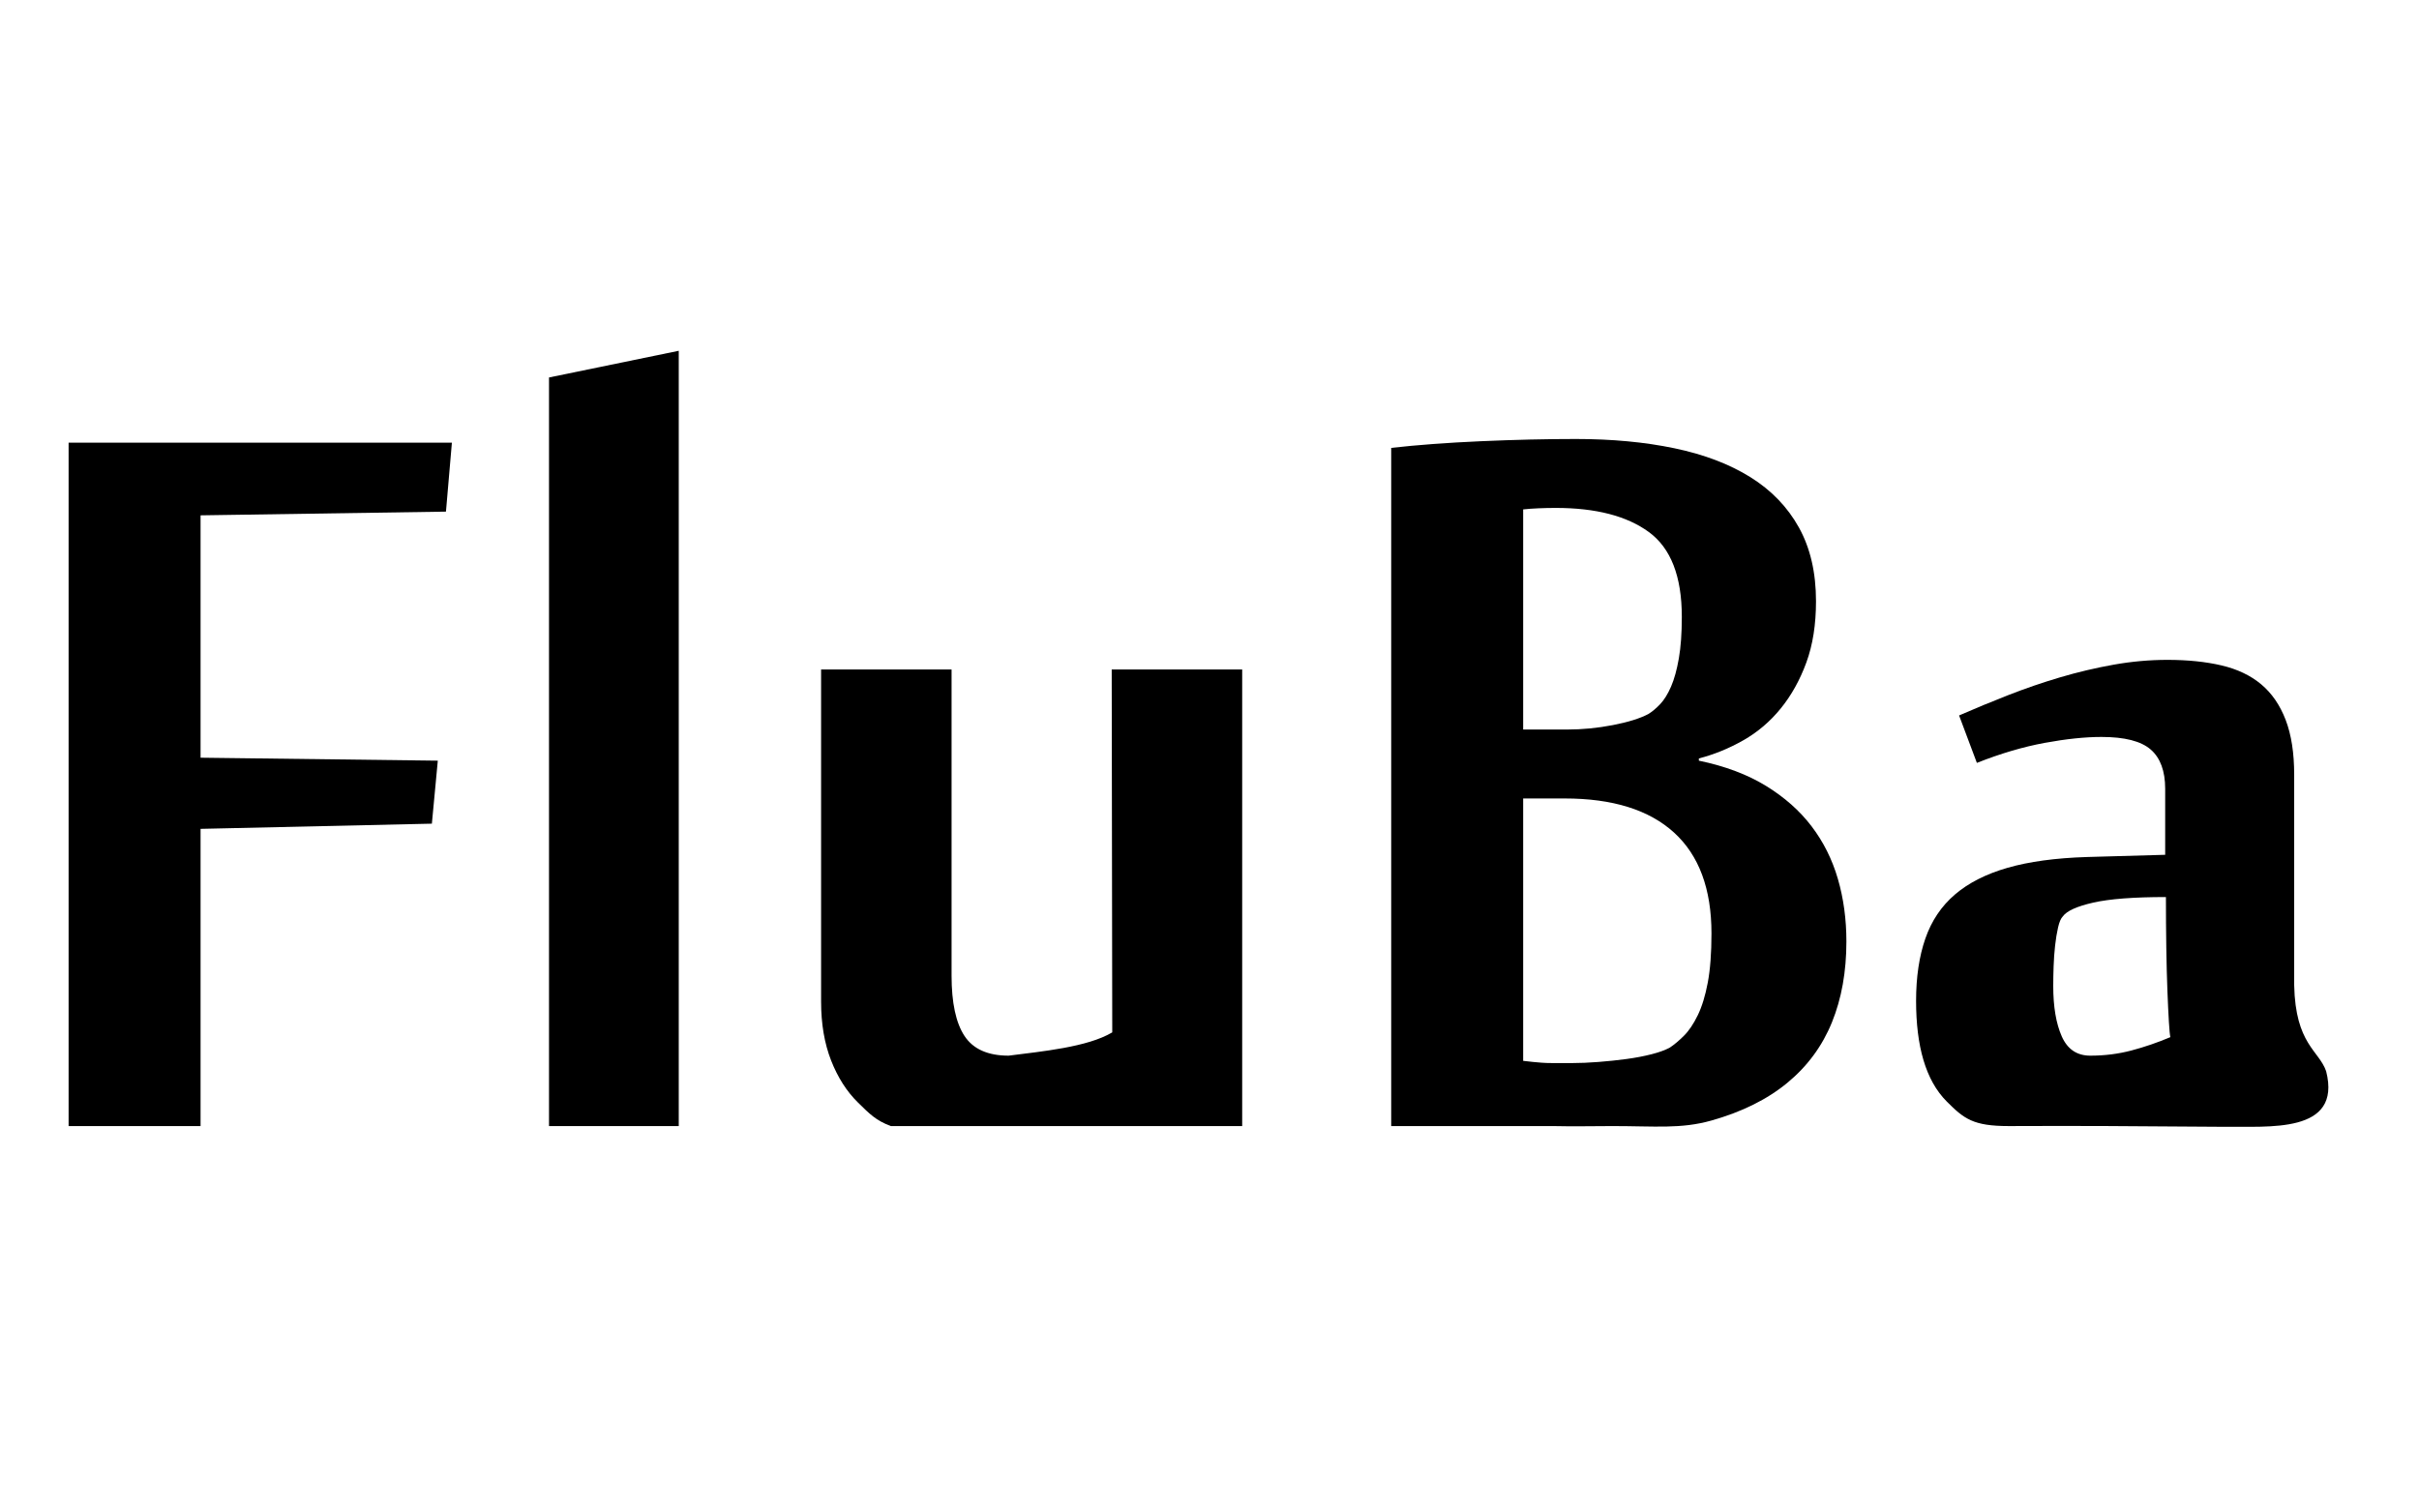
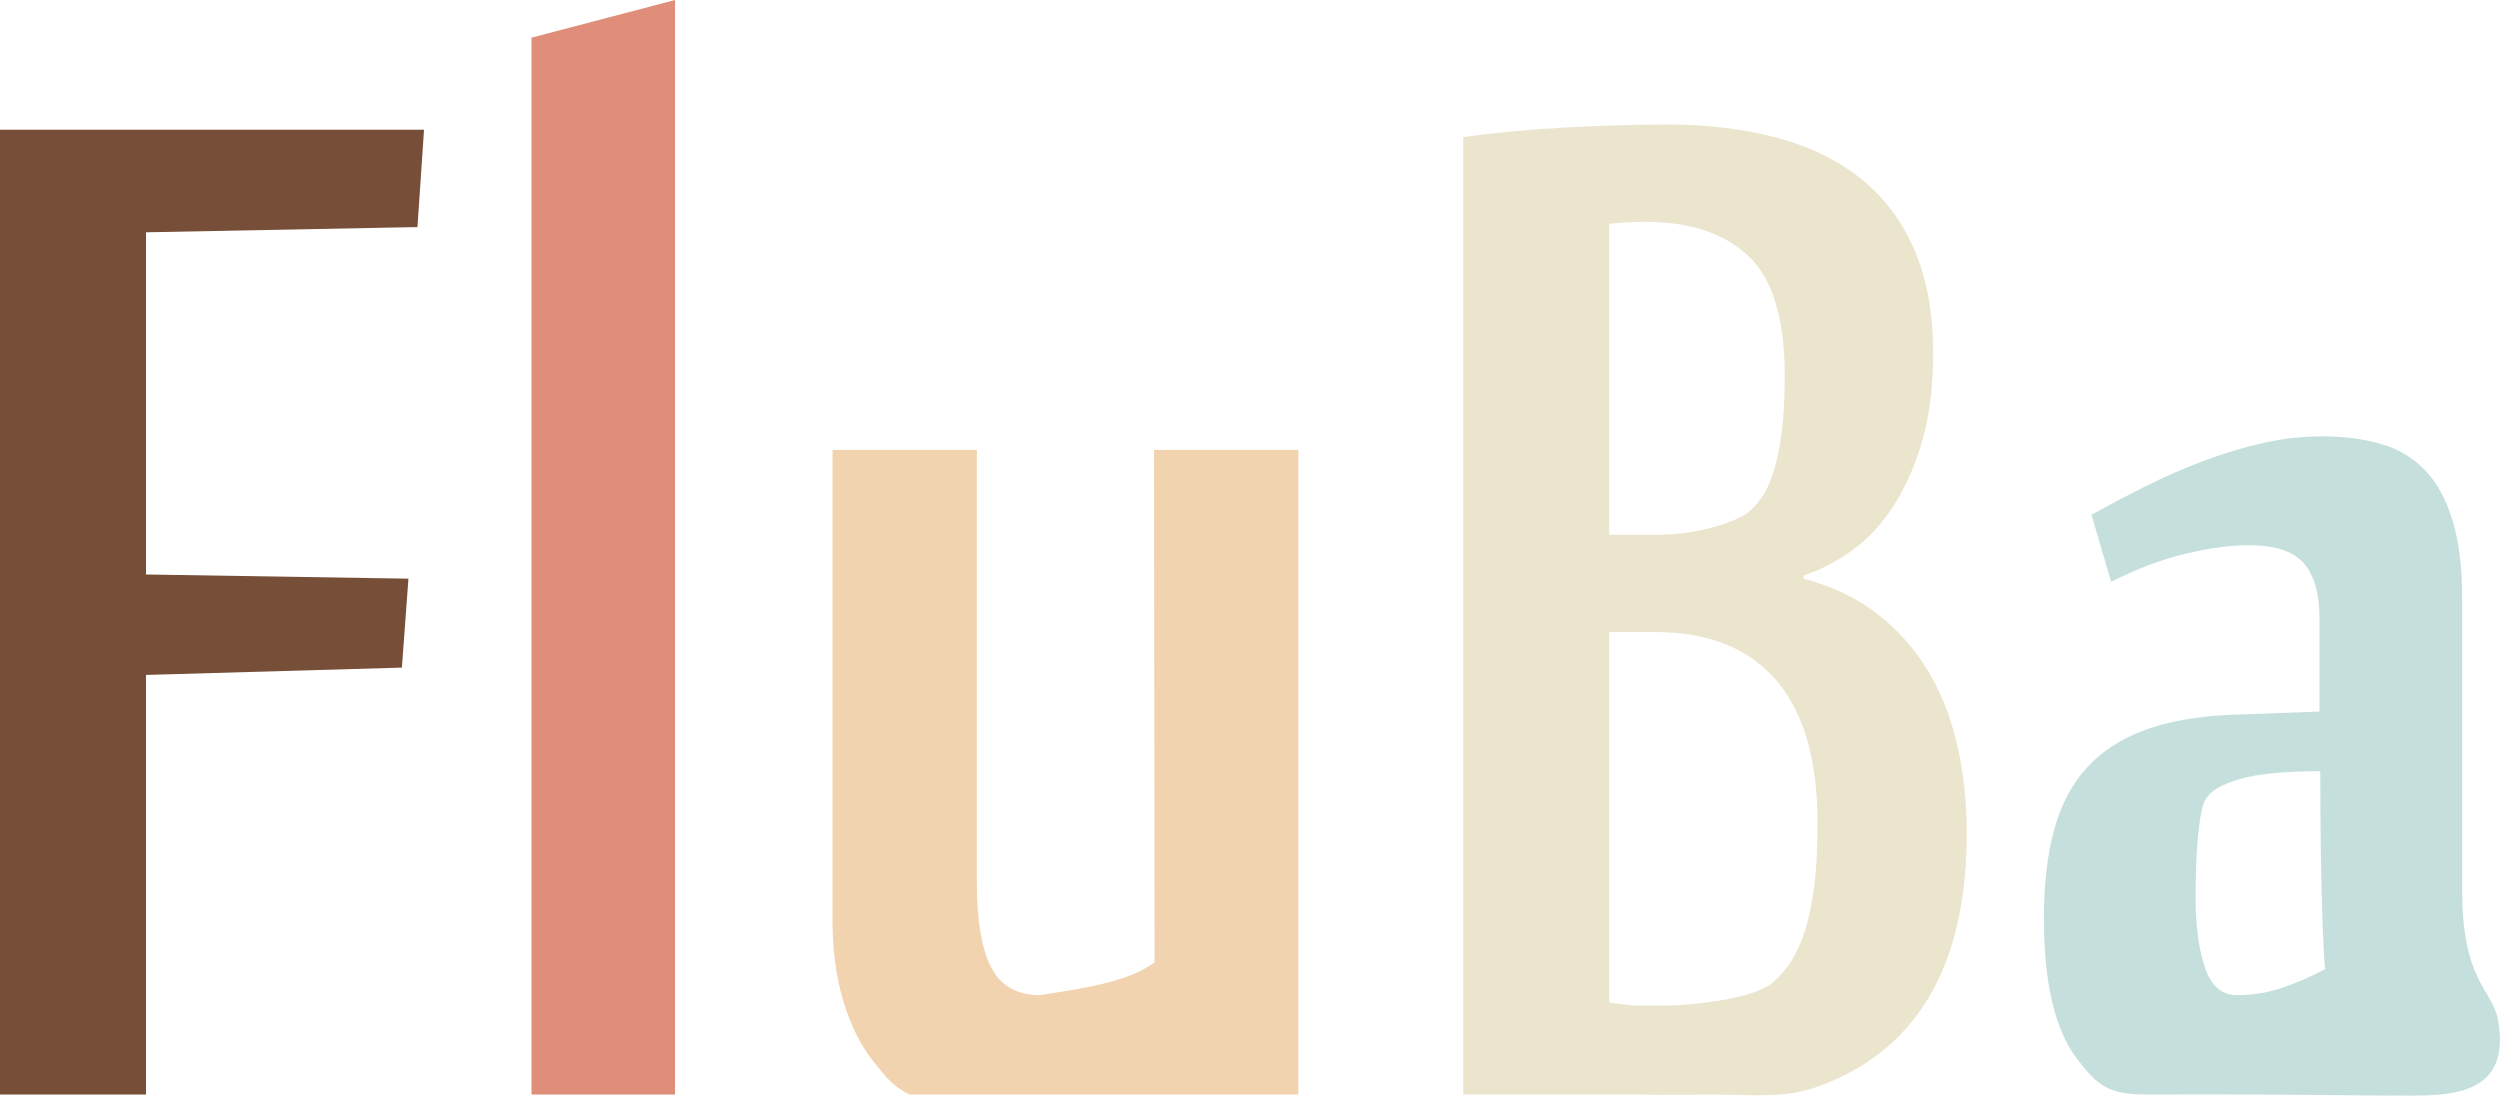
- <svg xmlns="http://www.w3.org/2000/svg" width="800" height="500" id="svg2" version="1.1">
+ <svg xmlns="http://www.w3.org/2000/svg" width="585.761" height="256.707" id="svg2" version="1.1">
  <defs id="defs4" />
-   <g id="layer1" transform="translate(0,-552.3622)">
-     <flowRoot xml:space="preserve" id="flowRoot2985" style="fill:black;stroke:none;stroke-opacity:1;stroke-width:1px;stroke-linejoin:miter;stroke-linecap:butt;fill-opacity:1;font-family:Secret Code;font-style:normal;font-weight:normal;font-size:40px;line-height:125%;letter-spacing:0px;word-spacing:0px;-inkscape-font-specification:Secret Code;font-stretch:normal;font-variant:normal;text-anchor:start;text-align:start;writing-mode:lr">
+   <g id="layer1" transform="translate(-102.8361,-668.4013)">
+     <flowRoot xml:space="preserve" id="flowRoot2985" style="font-size:40px;font-style:normal;font-variant:normal;font-weight:normal;font-stretch:normal;text-align:start;line-height:125%;letter-spacing:0px;word-spacing:0px;writing-mode:lr-tb;text-anchor:start;fill:#000000;fill-opacity:1;stroke:none;font-family:Secret Code;-inkscape-font-specification:Secret Code" transform="translate(0,552.3622)">
      <flowRegion id="flowRegion2987">
        <rect id="rect2989" width="801.051" height="499.015" x="1.01" y="0.985" />
      </flowRegion>
      <flowPara id="flowPara2991" />
    </flowRoot>
-     <g style="font-size:66.951px;font-style:normal;font-variant:normal;font-weight:normal;font-stretch:normal;text-align:start;line-height:125%;letter-spacing:0px;word-spacing:0px;writing-mode:lr-tb;text-anchor:start;fill:#000000;fill-opacity:1;stroke:none;font-family:MoolBoran;-inkscape-font-specification:MoolBoran" id="text2993">
-       <path d="m 66.331,924.86 -43.642,0 0,-226.057 126.758,0 -1.961,22.802 -81.155,1.226 0,80.174 78.458,0.981 -1.961,20.84 -76.496,1.716 z" style="font-size:502.13px;font-family:MoolBoran;-inkscape-font-specification:MoolBoran" id="path3009" />
-       <path d="m 224.473,924.86 -42.907,0 0,-247.632 42.907,-8.827 z" style="font-size:502.13px;font-family:MoolBoran;-inkscape-font-specification:MoolBoran" id="path3011" />
-       <path d="m 314.699,773.829 0,101.26 c -6e-5,8.99 1.43,15.651 4.291,19.982 2.86,4.332 7.723,6.497 14.588,6.497 10.785,-1.396 26.041,-2.786 34.259,-7.704 l -0.179,-120.035 43.152,0 0,151.031 -38.493,0 c -26.469,-0.002 -52.886,-0.002 -77.714,-0.002 -4.985,-1.88 -7.036,-4.043 -10.796,-7.721 -3.759,-3.678 -6.742,-8.336 -8.949,-13.975 -2.207,-5.639 -3.31,-12.136 -3.31,-19.492 l 0,-109.841 z" style="font-size:502.13px;font-family:MoolBoran;-inkscape-font-specification:MoolBoran" id="path3013" />
-       <path d="m 610.632,863.81 c -1.7e-4,9.971 -1.594,18.879 -4.781,26.725 -3.188,7.846 -8.091,14.507 -14.711,19.982 -6.62,5.476 -14.997,9.644 -25.131,12.504 -10.134,2.86 -18.658,1.837 -32.715,1.837 -4.577,-10e-6 -13.639,0.163 -19.687,0 -18.636,0 -37.032,0.004 -53.516,0 l 0,-224.338 c 8.663,-0.981 18.552,-1.716 29.667,-2.207 11.115,-0.49 21.576,-0.735 31.383,-0.736 11.932,2.3e-4 22.802,1.022 32.609,3.065 9.807,2.043 18.184,5.231 25.131,9.562 6.947,4.332 12.3,9.889 16.059,16.672 3.759,6.784 5.639,14.915 5.639,24.395 -1.6e-4,7.682 -1.063,14.425 -3.187,20.227 -2.125,5.803 -4.945,10.87 -8.459,15.201 -3.514,4.332 -7.642,7.846 -12.382,10.543 -4.74,2.697 -9.644,4.699 -14.711,6.007 l 0,0.736 c 8.663,1.798 16.059,4.577 22.189,8.336 6.129,3.76 11.156,8.214 15.079,13.362 3.923,5.149 6.824,10.951 8.704,17.408 1.88,6.457 2.819,13.362 2.82,20.718 z M 556.202,756.421 c -1.2e-4,-13.403 -3.637,-22.761 -10.911,-28.073 -7.274,-5.312 -17.531,-7.968 -30.77,-7.968 -1.962,2.1e-4 -3.882,0.041 -5.762,0.123 -1.88,0.082 -3.555,0.205 -5.026,0.368 l 0,72.819 14.466,0 c 5.067,1.3e-4 10.134,-0.49 15.201,-1.471 5.067,-0.981 8.99,-2.206 11.769,-3.678 1.308,-0.817 2.615,-1.92 3.923,-3.31 1.308,-1.389 2.493,-3.31 3.555,-5.762 1.062,-2.452 1.92,-5.557 2.574,-9.317 0.654,-3.759 0.981,-8.336 0.981,-13.73 z m 9.807,104.692 c -1.3e-4,-14.711 -4.127,-25.826 -12.382,-33.345 -8.255,-7.519 -20.309,-11.278 -36.164,-11.278 l -13.73,0 0,86.794 c 1.308,0.163 2.411,0.286 3.31,0.368 0.899,0.082 1.839,0.163 2.82,0.245 0.981,0.082 2.207,0.123 3.678,0.123 1.471,2e-5 3.596,2e-5 6.375,0 2.615,2e-5 5.516,-0.123 8.704,-0.368 3.187,-0.245 6.293,-0.572 9.317,-0.981 3.024,-0.409 5.803,-0.94 8.336,-1.594 2.533,-0.654 4.536,-1.389 6.007,-2.207 1.471,-0.981 3.024,-2.288 4.658,-3.923 1.634,-1.635 3.146,-3.882 4.536,-6.742 1.389,-2.86 2.493,-6.456 3.31,-10.788 0.817,-4.331 1.226,-9.766 1.226,-16.305 z" style="font-size:502.13px;font-family:MoolBoran;-inkscape-font-specification:MoolBoran" id="path3015" />
-       <path d="m 735.674,925.105 c -33.602,-0.247 -46.342,-0.352 -71.314,-0.247 -11.769,-10e-6 -14.774,-2.356 -20.507,-8.089 -7.075,-7.075 -10.175,-18.47 -10.175,-33.345 -1e-5,-7.846 1.022,-14.711 3.065,-20.595 2.043,-5.884 5.312,-10.747 9.807,-14.588 4.495,-3.841 10.298,-6.783 17.408,-8.826 7.11,-2.043 15.814,-3.228 26.112,-3.555 l 25.989,-0.736 0,-21.821 c -9e-5,-5.884 -1.594,-10.216 -4.781,-12.995 -3.187,-2.779 -8.622,-4.168 -16.305,-4.168 -5.394,1.3e-4 -11.646,0.654 -18.756,1.961 -7.11,1.308 -14.588,3.514 -22.434,6.62 l -5.884,-15.692 c 5.23,-2.288 10.665,-4.536 16.305,-6.742 5.639,-2.206 11.36,-4.168 17.163,-5.884 5.803,-1.716 11.687,-3.105 17.653,-4.168 5.966,-1.062 11.891,-1.594 17.776,-1.594 6.702,1.5e-4 12.668,0.613 17.898,1.839 5.23,1.226 9.603,3.31 13.117,6.252 3.514,2.942 6.211,6.865 8.091,11.769 1.88,4.904 2.819,10.952 2.82,18.143 l 0,69.631 c 0.407,19.507 8.211,21.584 10.564,28.432 5.322,20.899 -19.346,18.15 -33.611,18.398 z M 717.776,895.439 c -0.164,-0.654 -0.327,-2.329 -0.49,-5.026 -0.164,-2.697 -0.327,-6.129 -0.49,-10.298 -0.164,-4.168 -0.286,-8.908 -0.368,-14.22 -0.082,-5.312 -0.123,-10.91 -0.123,-16.795 -10.625,8e-5 -18.634,0.613 -24.028,1.839 -5.394,1.226 -8.745,2.738 -10.052,4.536 -0.654,0.654 -1.185,1.88 -1.594,3.678 -0.409,1.798 -0.736,3.8 -0.981,6.007 -0.245,2.207 -0.409,4.495 -0.49,6.865 -0.082,2.37 -0.123,4.536 -0.123,6.497 -6e-5,6.865 0.94,12.423 2.82,16.672 1.88,4.25 5.026,6.375 9.439,6.375 4.74,2e-5 9.276,-0.572 13.608,-1.716 4.331,-1.144 8.622,-2.615 12.872,-4.413 z" style="font-size:502.13px;font-family:MoolBoran;-inkscape-font-specification:MoolBoran" id="path3017" />
+     <g style="font-size:66.951px;font-style:normal;font-variant:normal;font-weight:normal;font-stretch:normal;text-align:start;line-height:125%;letter-spacing:0px;word-spacing:0px;writing-mode:lr-tb;text-anchor:start;fill:#000080;fill-opacity:1;stroke:none;font-family:MoolBoran;-inkscape-font-specification:MoolBoran" id="text2993" transform="matrix(0.7837979,0,0,1,85.05247,0)">
+       <path d="m 66.331,924.86 -43.642,0 0,-226.057 126.758,0 -1.961,22.802 -81.155,1.226 0,80.174 78.458,0.981 -1.961,20.84 -76.496,1.716 z" style="font-size:502.13px;fill:#774f38;fill-opacity:1;font-family:MoolBoran;-inkscape-font-specification:MoolBoran" id="path3009" />
+       <path d="m 224.473,924.86 -42.907,0 0,-247.632 42.907,-8.827 z" style="font-size:502.13px;fill:#e08e79;fill-opacity:1;font-family:MoolBoran;-inkscape-font-specification:MoolBoran" id="path3011" />
+       <path d="m 314.699,773.829 0,101.26 c -6e-5,8.99 1.43,15.651 4.291,19.982 2.86,4.332 7.723,6.497 14.588,6.497 10.785,-1.396 26.041,-2.786 34.259,-7.704 l -0.179,-120.035 43.152,0 0,151.031 -38.493,0 c -26.469,-0.002 -52.886,-0.002 -77.714,-0.002 -4.985,-1.88 -7.036,-4.043 -10.796,-7.721 -3.759,-3.678 -6.742,-8.336 -8.949,-13.975 -2.207,-5.639 -3.31,-12.136 -3.31,-19.492 l 0,-109.841 z" style="font-size:502.13px;fill:#f1d4af;fill-opacity:1;font-family:MoolBoran;-inkscape-font-specification:MoolBoran" id="path3013" />
+       <path d="m 610.632,863.81 c -1.7e-4,9.971 -1.594,18.879 -4.781,26.725 -3.188,7.846 -8.091,14.507 -14.711,19.982 -6.62,5.476 -14.997,9.644 -25.131,12.504 -10.134,2.86 -18.658,1.837 -32.715,1.837 -4.577,-10e-6 -13.639,0.163 -19.687,0 -18.636,0 -37.032,0.004 -53.516,0 l 0,-224.338 c 8.663,-0.981 18.552,-1.716 29.667,-2.207 11.115,-0.49 21.576,-0.735 31.383,-0.736 11.932,2.3e-4 22.802,1.022 32.609,3.065 9.807,2.043 18.184,5.231 25.131,9.562 6.947,4.332 12.3,9.889 16.059,16.672 3.759,6.784 5.639,14.915 5.639,24.395 -1.6e-4,7.682 -1.063,14.425 -3.187,20.227 -2.125,5.803 -4.945,10.87 -8.459,15.201 -3.514,4.332 -7.642,7.846 -12.382,10.543 -4.74,2.697 -9.644,4.699 -14.711,6.007 l 0,0.736 c 8.663,1.798 16.059,4.577 22.189,8.336 6.129,3.76 11.156,8.214 15.079,13.362 3.923,5.149 6.824,10.951 8.704,17.408 1.88,6.457 2.819,13.362 2.82,20.718 z M 556.202,756.421 c -1.2e-4,-13.403 -3.637,-22.761 -10.911,-28.073 -7.274,-5.312 -17.531,-7.968 -30.77,-7.968 -1.962,2.1e-4 -3.882,0.041 -5.762,0.123 -1.88,0.082 -3.555,0.205 -5.026,0.368 l 0,72.819 14.466,0 c 5.067,1.3e-4 10.134,-0.49 15.201,-1.471 5.067,-0.981 8.99,-2.206 11.769,-3.678 1.308,-0.817 2.615,-1.92 3.923,-3.31 1.308,-1.389 2.493,-3.31 3.555,-5.762 1.062,-2.452 1.92,-5.557 2.574,-9.317 0.654,-3.759 0.981,-8.336 0.981,-13.73 z m 9.807,104.692 c -1.3e-4,-14.711 -4.127,-25.826 -12.382,-33.345 -8.255,-7.519 -20.309,-11.278 -36.164,-11.278 l -13.73,0 0,86.794 c 1.308,0.163 2.411,0.286 3.31,0.368 0.899,0.082 1.839,0.163 2.82,0.245 0.981,0.082 2.207,0.123 3.678,0.123 1.471,2e-5 3.596,2e-5 6.375,0 2.615,2e-5 5.516,-0.123 8.704,-0.368 3.187,-0.245 6.293,-0.572 9.317,-0.981 3.024,-0.409 5.803,-0.94 8.336,-1.594 2.533,-0.654 4.536,-1.389 6.007,-2.207 1.471,-0.981 3.024,-2.288 4.658,-3.923 1.634,-1.635 3.146,-3.882 4.536,-6.742 1.389,-2.86 2.493,-6.456 3.31,-10.788 0.817,-4.331 1.226,-9.766 1.226,-16.305 z" style="font-size:502.13px;fill:#ece5ce;fill-opacity:1;font-family:MoolBoran;-inkscape-font-specification:MoolBoran" id="path3015" />
+       <path d="m 735.674,925.105 c -33.602,-0.247 -46.342,-0.352 -71.314,-0.247 -11.769,-10e-6 -14.774,-2.356 -20.507,-8.089 -7.075,-7.075 -10.175,-18.47 -10.175,-33.345 -1e-5,-7.846 1.022,-14.711 3.065,-20.595 2.043,-5.884 5.312,-10.747 9.807,-14.588 4.495,-3.841 10.298,-6.783 17.408,-8.826 7.11,-2.043 15.814,-3.228 26.112,-3.555 l 25.989,-0.736 0,-21.821 c -9e-5,-5.884 -1.594,-10.216 -4.781,-12.995 -3.187,-2.779 -8.622,-4.168 -16.305,-4.168 -5.394,1.3e-4 -11.646,0.654 -18.756,1.961 -7.11,1.308 -14.588,3.514 -22.434,6.62 l -5.884,-15.692 c 5.23,-2.288 10.665,-4.536 16.305,-6.742 5.639,-2.206 11.36,-4.168 17.163,-5.884 5.803,-1.716 11.687,-3.105 17.653,-4.168 5.966,-1.062 11.891,-1.594 17.776,-1.594 6.702,1.5e-4 12.668,0.613 17.898,1.839 5.23,1.226 9.603,3.31 13.117,6.252 3.514,2.942 6.211,6.865 8.091,11.769 1.88,4.904 2.819,10.952 2.82,18.143 l 0,69.631 c 0.407,19.507 8.211,21.584 10.564,28.432 5.322,20.899 -19.346,18.15 -33.611,18.398 z M 717.776,895.439 c -0.164,-0.654 -0.327,-2.329 -0.49,-5.026 -0.164,-2.697 -0.327,-6.129 -0.49,-10.298 -0.164,-4.168 -0.286,-8.908 -0.368,-14.22 -0.082,-5.312 -0.123,-10.91 -0.123,-16.795 -10.625,8e-5 -18.634,0.613 -24.028,1.839 -5.394,1.226 -8.745,2.738 -10.052,4.536 -0.654,0.654 -1.185,1.88 -1.594,3.678 -0.409,1.798 -0.736,3.8 -0.981,6.007 -0.245,2.207 -0.409,4.495 -0.49,6.865 -0.082,2.37 -0.123,4.536 -0.123,6.497 -6e-5,6.865 0.94,12.423 2.82,16.672 1.88,4.25 5.026,6.375 9.439,6.375 4.74,2e-5 9.276,-0.572 13.608,-1.716 4.331,-1.144 8.622,-2.615 12.872,-4.413 z" style="font-size:502.13px;fill:#c5e0dc;fill-opacity:1;font-family:MoolBoran;-inkscape-font-specification:MoolBoran" id="path3017" />
    </g>
  </g>
</svg>
